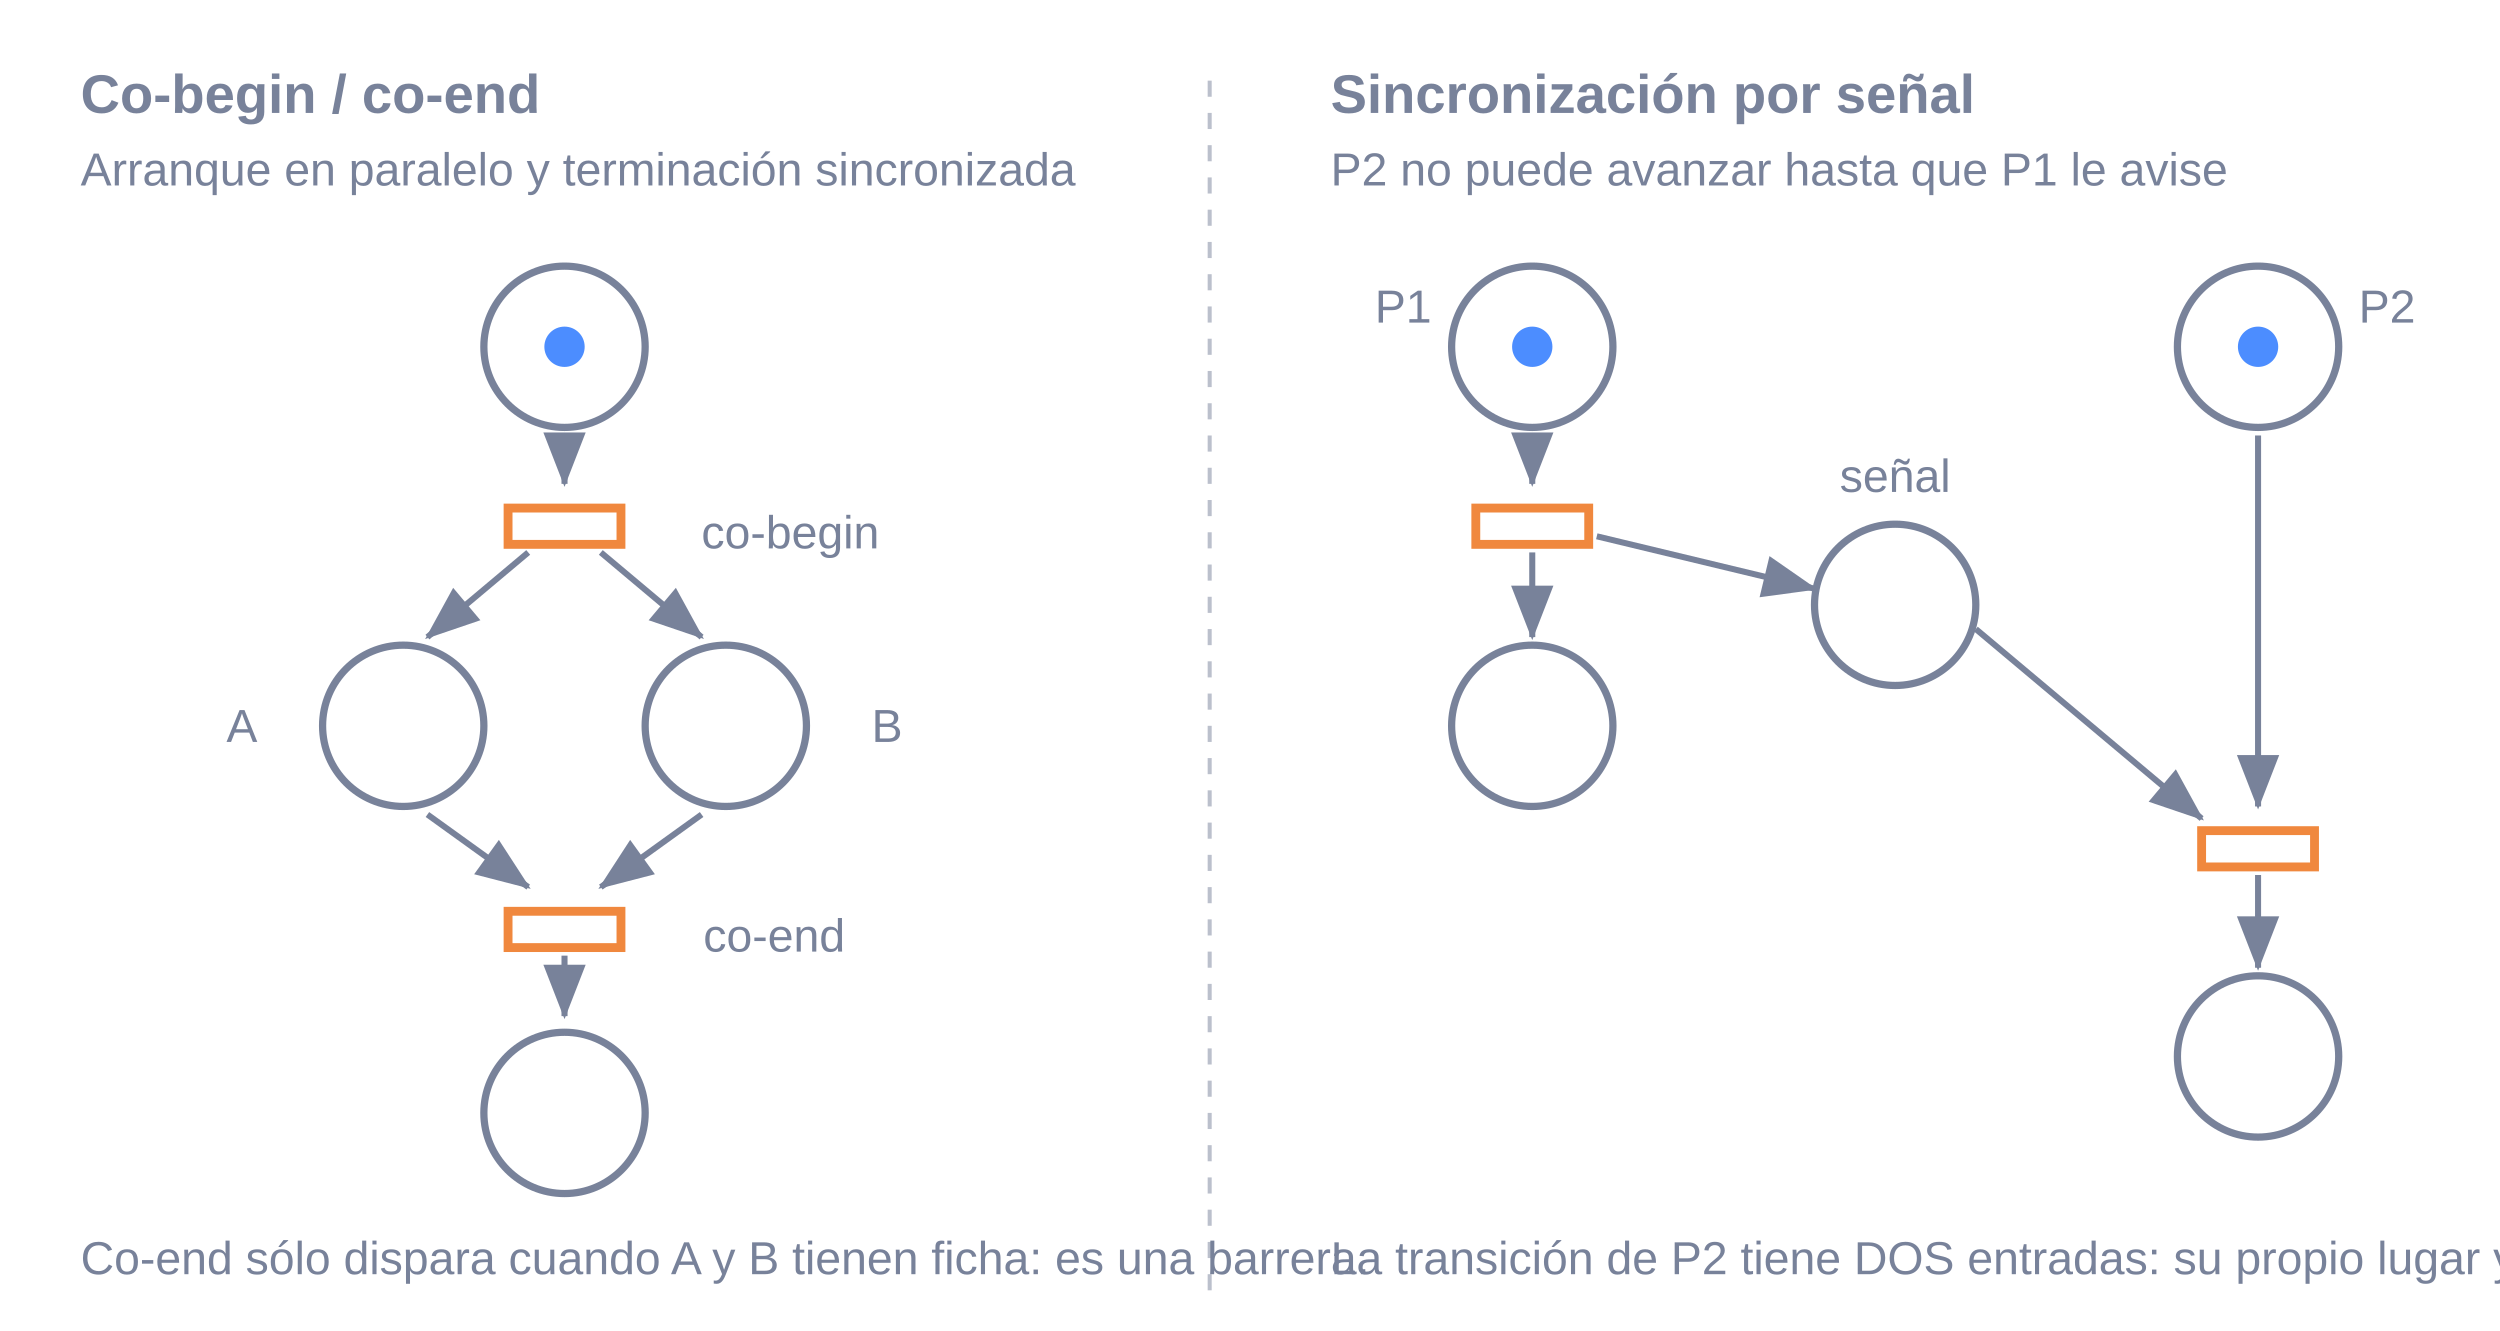
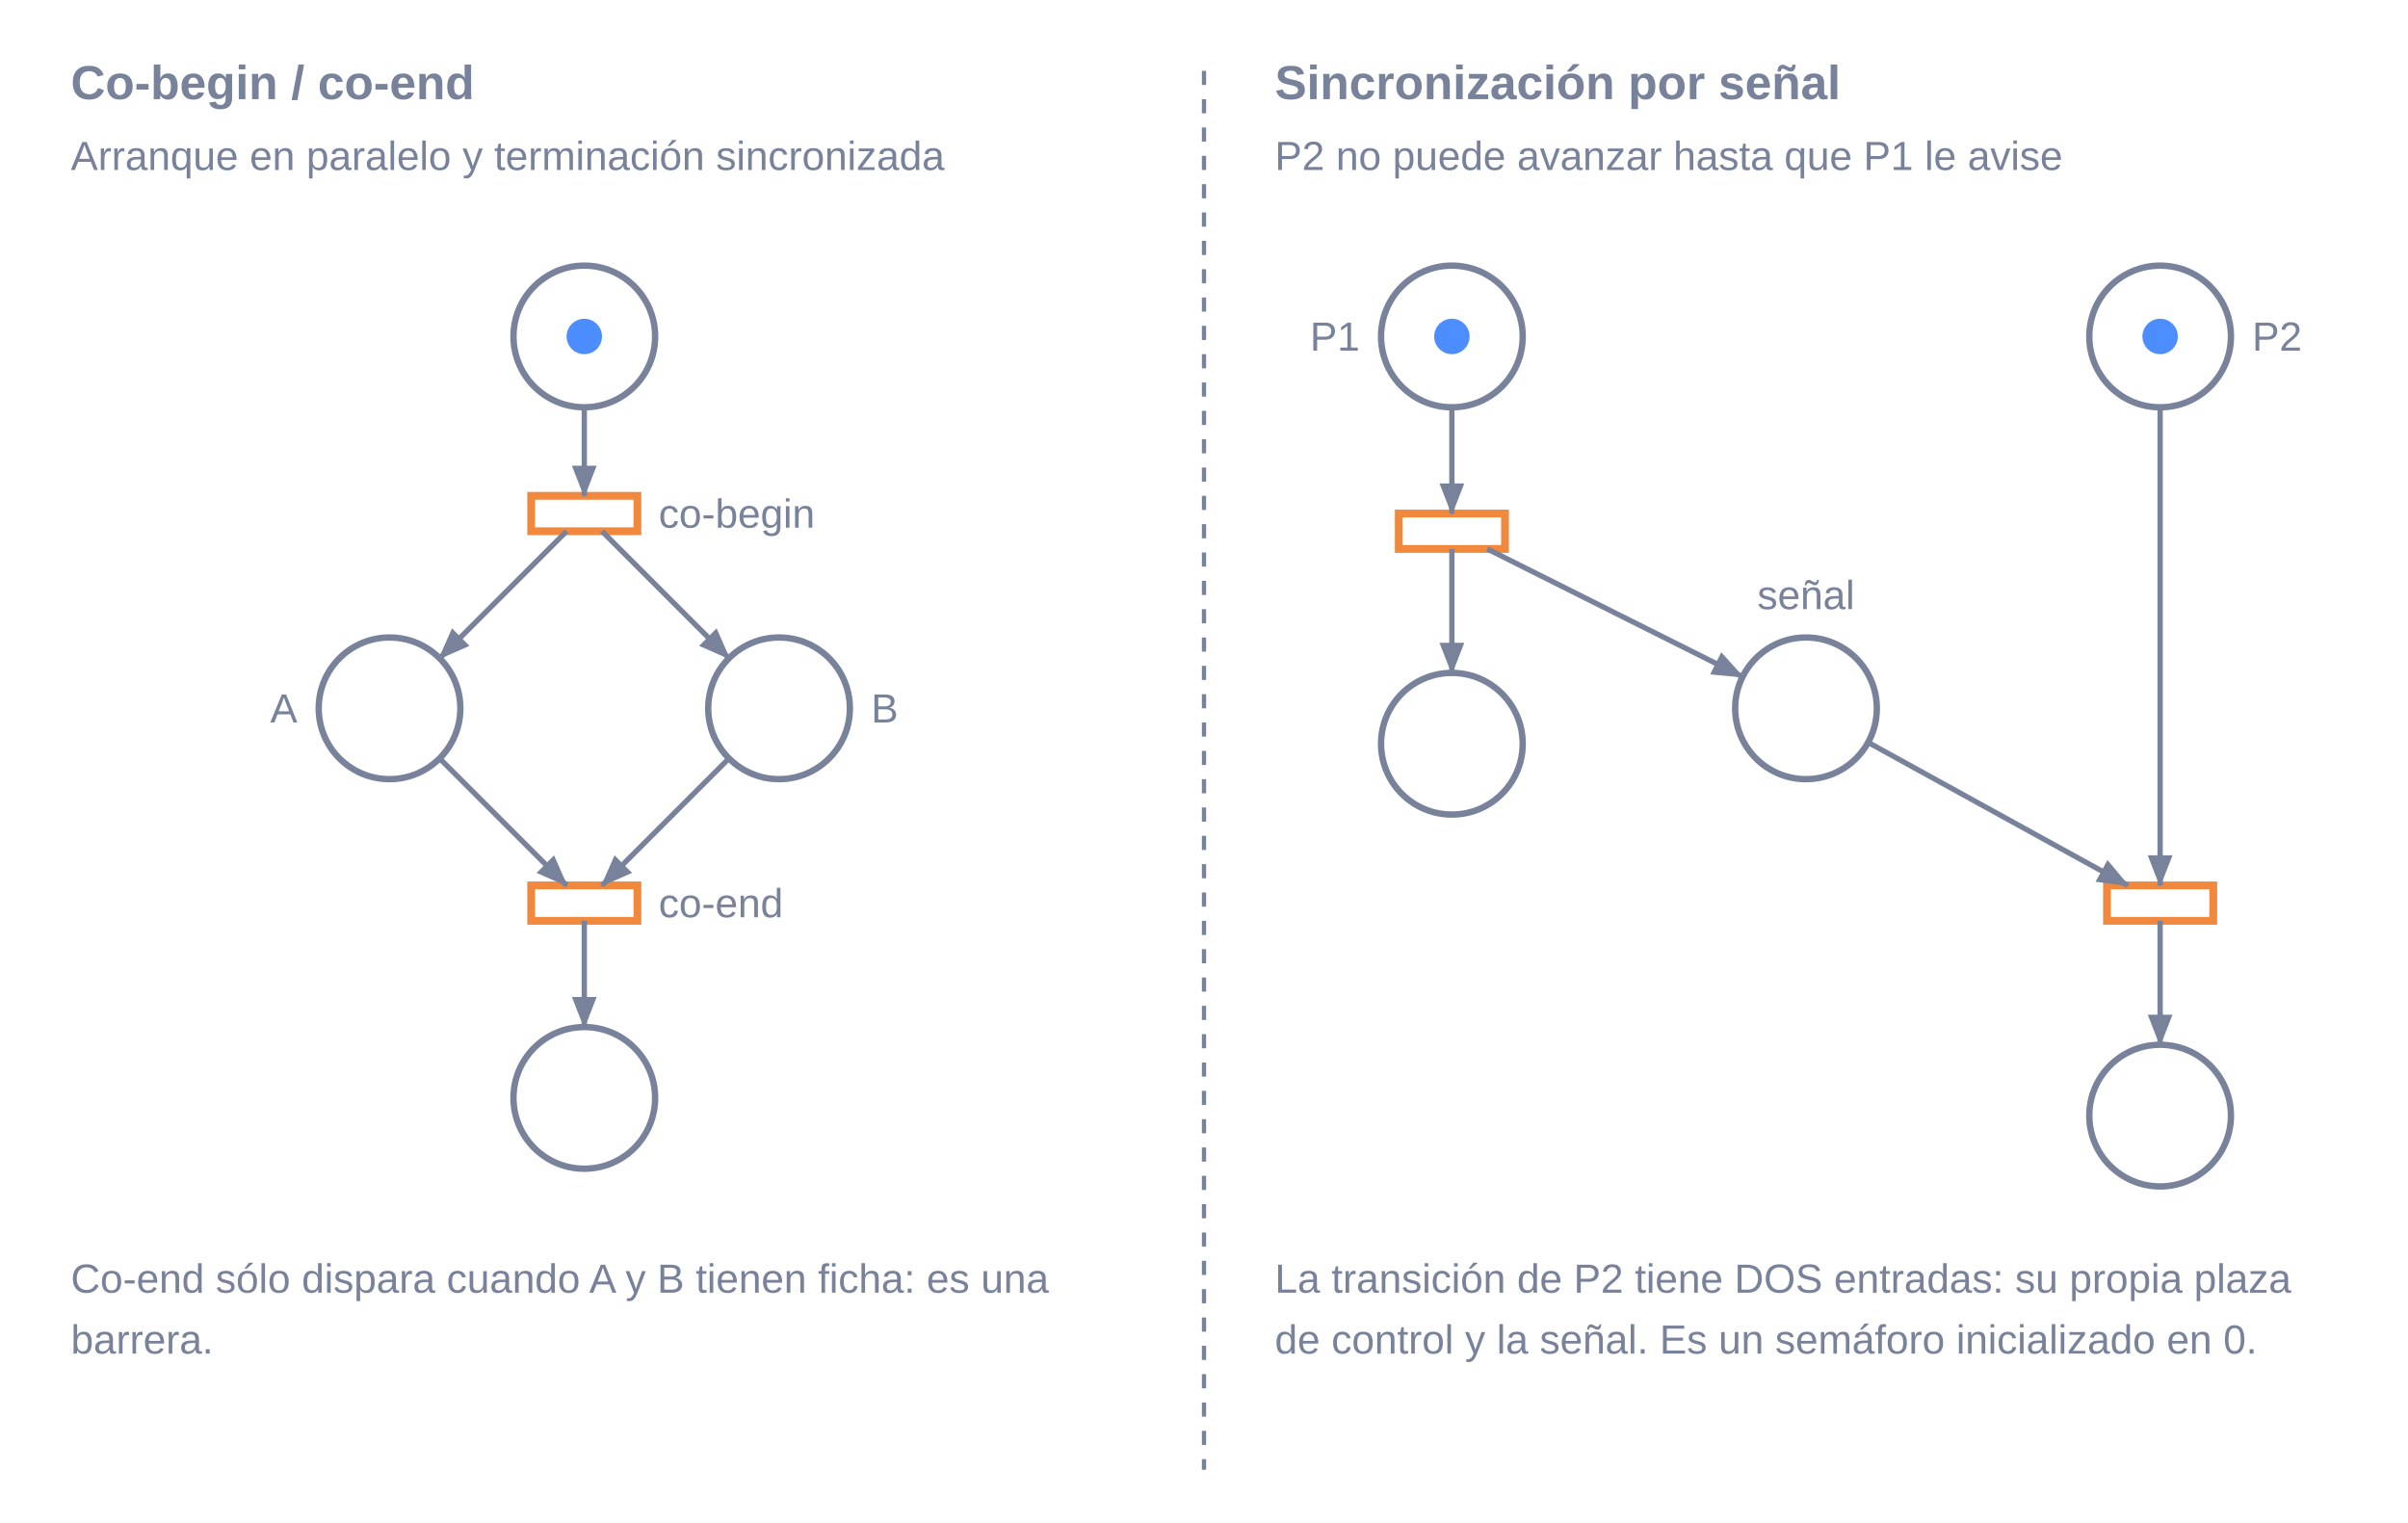
- <svg xmlns="http://www.w3.org/2000/svg" width="620" height="330" viewBox="0 0 620 330" version="1.1">
-   <style>
-     text { font-family: "Segoe UI", "Helvetica Neue", Arial, sans-serif; fill: #78829a; }
-     .tit { font-size: 13.5px; font-weight: 600; }
-     .cap { font-size: 11.5px; }
-     .lb  { font-size: 11.5px; text-anchor: middle; }
-     .pl  { fill: none; stroke: #78829a; stroke-width: 1.8; }
-     .tr  { fill: none; stroke: #f0883e; stroke-width: 2.2; }
-     .tk  { fill: #4c8dff; }
-     .edge { fill: none; stroke: #78829a; stroke-width: 1.5; marker-end: url(#ah); }
-   </style>
+ <svg xmlns="http://www.w3.org/2000/svg" width="680" height="430" viewBox="0 0 680 430" version="1.1">
+   <style>text { font-family: "Segoe UI", "Helvetica Neue", Arial, sans-serif; }</style>
  <defs>
-     <marker id="ah" markerWidth="9" markerHeight="7" refX="8.5" refY="3.5" orient="auto">
+     <marker id="ah-78829a" markerWidth="9" markerHeight="7" refX="8.5" refY="3.5" orient="auto" markerUnits="userSpaceOnUse">
      <polygon points="0 0, 9 3.5, 0 7" fill="#78829a" />
    </marker>
  </defs>
-   <text class="tit" x="20" y="28" fill="#3fb950">Co-begin / co-end</text>
-   <text class="cap" x="20" y="46">Arranque en paralelo y terminación sincronizada</text>
-   <circle class="pl" cx="140" cy="86" r="20" />
-   <circle class="tk" cx="140" cy="86" r="5" />
-   <rect class="tr" x="126" y="126" width="28" height="9" />
-   <text class="lb" x="196" y="136" fill="#f0883e">co-begin</text>
-   <circle class="pl" cx="100" cy="180" r="20" />
-   <circle class="pl" cx="180" cy="180" r="20" />
-   <text class="lb" x="60" y="184">A</text>
-   <text class="lb" x="220" y="184">B</text>
-   <rect class="tr" x="126" y="226" width="28" height="9" />
-   <text class="lb" x="192" y="236" fill="#f0883e">co-end</text>
-   <circle class="pl" cx="140" cy="276" r="20" />
-   <line class="edge" x1="140" y1="108" x2="140" y2="120" />
-   <line class="edge" x1="131" y1="137" x2="106" y2="158" />
-   <line class="edge" x1="149" y1="137" x2="174" y2="158" />
-   <line class="edge" x1="106" y1="202" x2="131" y2="220" />
-   <line class="edge" x1="174" y1="202" x2="149" y2="220" />
-   <line class="edge" x1="140" y1="237" x2="140" y2="252" />
-   <text class="cap" x="20" y="316">Co-end sólo dispara cuando A y B tienen ficha: es una barrera.</text>
-   <line x1="300" y1="20" x2="300" y2="320" stroke="#78829a" stroke-width="1" stroke-dasharray="4 4" opacity="0.5" />
-   <text class="tit" x="330" y="28" fill="#4c8dff">Sincronización por señal</text>
-   <text class="cap" x="330" y="46">P2 no puede avanzar hasta que P1 le avise</text>
-   <circle class="pl" cx="380" cy="86" r="20" />
-   <circle class="tk" cx="380" cy="86" r="5" />
-   <text class="lb" x="348" y="80">P1</text>
-   <rect class="tr" x="366" y="126" width="28" height="9" />
-   <circle class="pl" cx="380" cy="180" r="20" />
-   <circle class="pl" cx="470" cy="150" r="20" />
-   <text class="lb" x="470" y="122">señal</text>
-   <circle class="pl" cx="560" cy="86" r="20" />
-   <circle class="tk" cx="560" cy="86" r="5" />
-   <text class="lb" x="592" y="80">P2</text>
-   <rect class="tr" x="546" y="206" width="28" height="9" />
-   <circle class="pl" cx="560" cy="262" r="20" />
-   <line class="edge" x1="380" y1="108" x2="380" y2="120" />
-   <line class="edge" x1="380" y1="137" x2="380" y2="158" />
-   <line class="edge" x1="396" y1="133" x2="450" y2="146" />
-   <line class="edge" x1="490" y1="156" x2="546" y2="203" />
-   <line class="edge" x1="560" y1="108" x2="560" y2="200" />
-   <line class="edge" x1="560" y1="217" x2="560" y2="240" />
-   <text class="cap" x="330" y="316">La transición de P2 tiene DOS entradas: su propio lugar y la señal.</text>
+   <text x="20.0" y="28.0" text-anchor="start" style="font-size:13.5px;fill:#78829a;font-weight:600">Co-begin / co-end</text>
+   <text x="20.0" y="48.0" text-anchor="start" style="font-size:11.5px;fill:#78829a">Arranque en paralelo y terminación sincronizada</text>
+   <circle cx="165" cy="95" r="20" fill="none" stroke="#78829a" stroke-width="1.8" />
+   <circle cx="165" cy="95" r="5" fill="#4c8dff" />
+   <rect x="150.0" y="140.0" width="30" height="10" fill="none" stroke="#f0883e" stroke-width="2.2" />
+   <text x="186.0" y="149.0" text-anchor="start" style="font-size:11.5px;fill:#78829a">co-begin</text>
+   <circle cx="110" cy="200" r="20" fill="none" stroke="#78829a" stroke-width="1.8" />
+   <text x="84.0" y="204.0" text-anchor="end" style="font-size:11.5px;fill:#78829a">A</text>
+   <circle cx="220" cy="200" r="20" fill="none" stroke="#78829a" stroke-width="1.8" />
+   <text x="246.0" y="204.0" text-anchor="start" style="font-size:11.5px;fill:#78829a">B</text>
+   <rect x="150.0" y="250.0" width="30" height="10" fill="none" stroke="#f0883e" stroke-width="2.2" />
+   <text x="186.0" y="259.0" text-anchor="start" style="font-size:11.5px;fill:#78829a">co-end</text>
+   <circle cx="165" cy="310" r="20" fill="none" stroke="#78829a" stroke-width="1.8" />
+   <path d="M 165.0 115.0 L 165.0 140.0" fill="none" stroke="#78829a" stroke-width="1.5" marker-end="url(#ah-78829a)" />
+   <path d="M 160.0 150.0 L 124.1 185.9" fill="none" stroke="#78829a" stroke-width="1.5" marker-end="url(#ah-78829a)" />
+   <path d="M 170.0 150.0 L 205.9 185.9" fill="none" stroke="#78829a" stroke-width="1.5" marker-end="url(#ah-78829a)" />
+   <path d="M 124.1 214.1 L 160.0 250.0" fill="none" stroke="#78829a" stroke-width="1.5" marker-end="url(#ah-78829a)" />
+   <path d="M 205.9 214.1 L 170.0 250.0" fill="none" stroke="#78829a" stroke-width="1.5" marker-end="url(#ah-78829a)" />
+   <path d="M 165.0 260.0 L 165.0 290.0" fill="none" stroke="#78829a" stroke-width="1.5" marker-end="url(#ah-78829a)" />
+   <text x="20.0" y="365.0" text-anchor="start" style="font-size:11.5px;fill:#78829a">Co-end sólo dispara cuando A y B tienen ficha: es una</text>
+   <text x="20.0" y="382.2" text-anchor="start" style="font-size:11.5px;fill:#78829a">barrera.</text>
+   <line x1="340.0" y1="20.0" x2="340.0" y2="415.0" stroke="#78829a" stroke-width="1.2" stroke-dasharray="4 4" />
+   <text x="360.0" y="28.0" text-anchor="start" style="font-size:13.5px;fill:#78829a;font-weight:600">Sincronización por señal</text>
+   <text x="360.0" y="48.0" text-anchor="start" style="font-size:11.5px;fill:#78829a">P2 no puede avanzar hasta que P1 le avise</text>
+   <circle cx="410" cy="95" r="20" fill="none" stroke="#78829a" stroke-width="1.8" />
+   <circle cx="410" cy="95" r="5" fill="#4c8dff" />
+   <text x="384.0" y="99.0" text-anchor="end" style="font-size:11.5px;fill:#78829a">P1</text>
+   <rect x="395.0" y="145.0" width="30" height="10" fill="none" stroke="#f0883e" stroke-width="2.2" />
+   <circle cx="410" cy="210" r="20" fill="none" stroke="#78829a" stroke-width="1.8" />
+   <circle cx="510" cy="200" r="20" fill="none" stroke="#78829a" stroke-width="1.8" />
+   <text x="510.0" y="172.0" text-anchor="middle" style="font-size:11.5px;fill:#78829a">señal</text>
+   <circle cx="610" cy="95" r="20" fill="none" stroke="#78829a" stroke-width="1.8" />
+   <circle cx="610" cy="95" r="5" fill="#4c8dff" />
+   <text x="636.0" y="99.0" text-anchor="start" style="font-size:11.5px;fill:#78829a">P2</text>
+   <rect x="595.0" y="250.0" width="30" height="10" fill="none" stroke="#f0883e" stroke-width="2.2" />
+   <circle cx="610" cy="315" r="20" fill="none" stroke="#78829a" stroke-width="1.8" />
+   <path d="M 410.0 115.0 L 410.0 145.0" fill="none" stroke="#78829a" stroke-width="1.5" marker-end="url(#ah-78829a)" />
+   <path d="M 410.0 155.0 L 410.0 190.0" fill="none" stroke="#78829a" stroke-width="1.5" marker-end="url(#ah-78829a)" />
+   <path d="M 420.0 155.0 L 492.1 191.1" fill="none" stroke="#78829a" stroke-width="1.5" marker-end="url(#ah-78829a)" />
+   <path d="M 527.5 209.6 L 600.9 250.0" fill="none" stroke="#78829a" stroke-width="1.5" marker-end="url(#ah-78829a)" />
+   <path d="M 610.0 115.0 L 610.0 250.0" fill="none" stroke="#78829a" stroke-width="1.5" marker-end="url(#ah-78829a)" />
+   <path d="M 610.0 260.0 L 610.0 295.0" fill="none" stroke="#78829a" stroke-width="1.5" marker-end="url(#ah-78829a)" />
+   <text x="360.0" y="365.0" text-anchor="start" style="font-size:11.5px;fill:#78829a">La transición de P2 tiene DOS entradas: su propia plaza</text>
+   <text x="360.0" y="382.2" text-anchor="start" style="font-size:11.5px;fill:#78829a">de control y la señal. Es un semáforo inicializado en 0.</text>
</svg>
